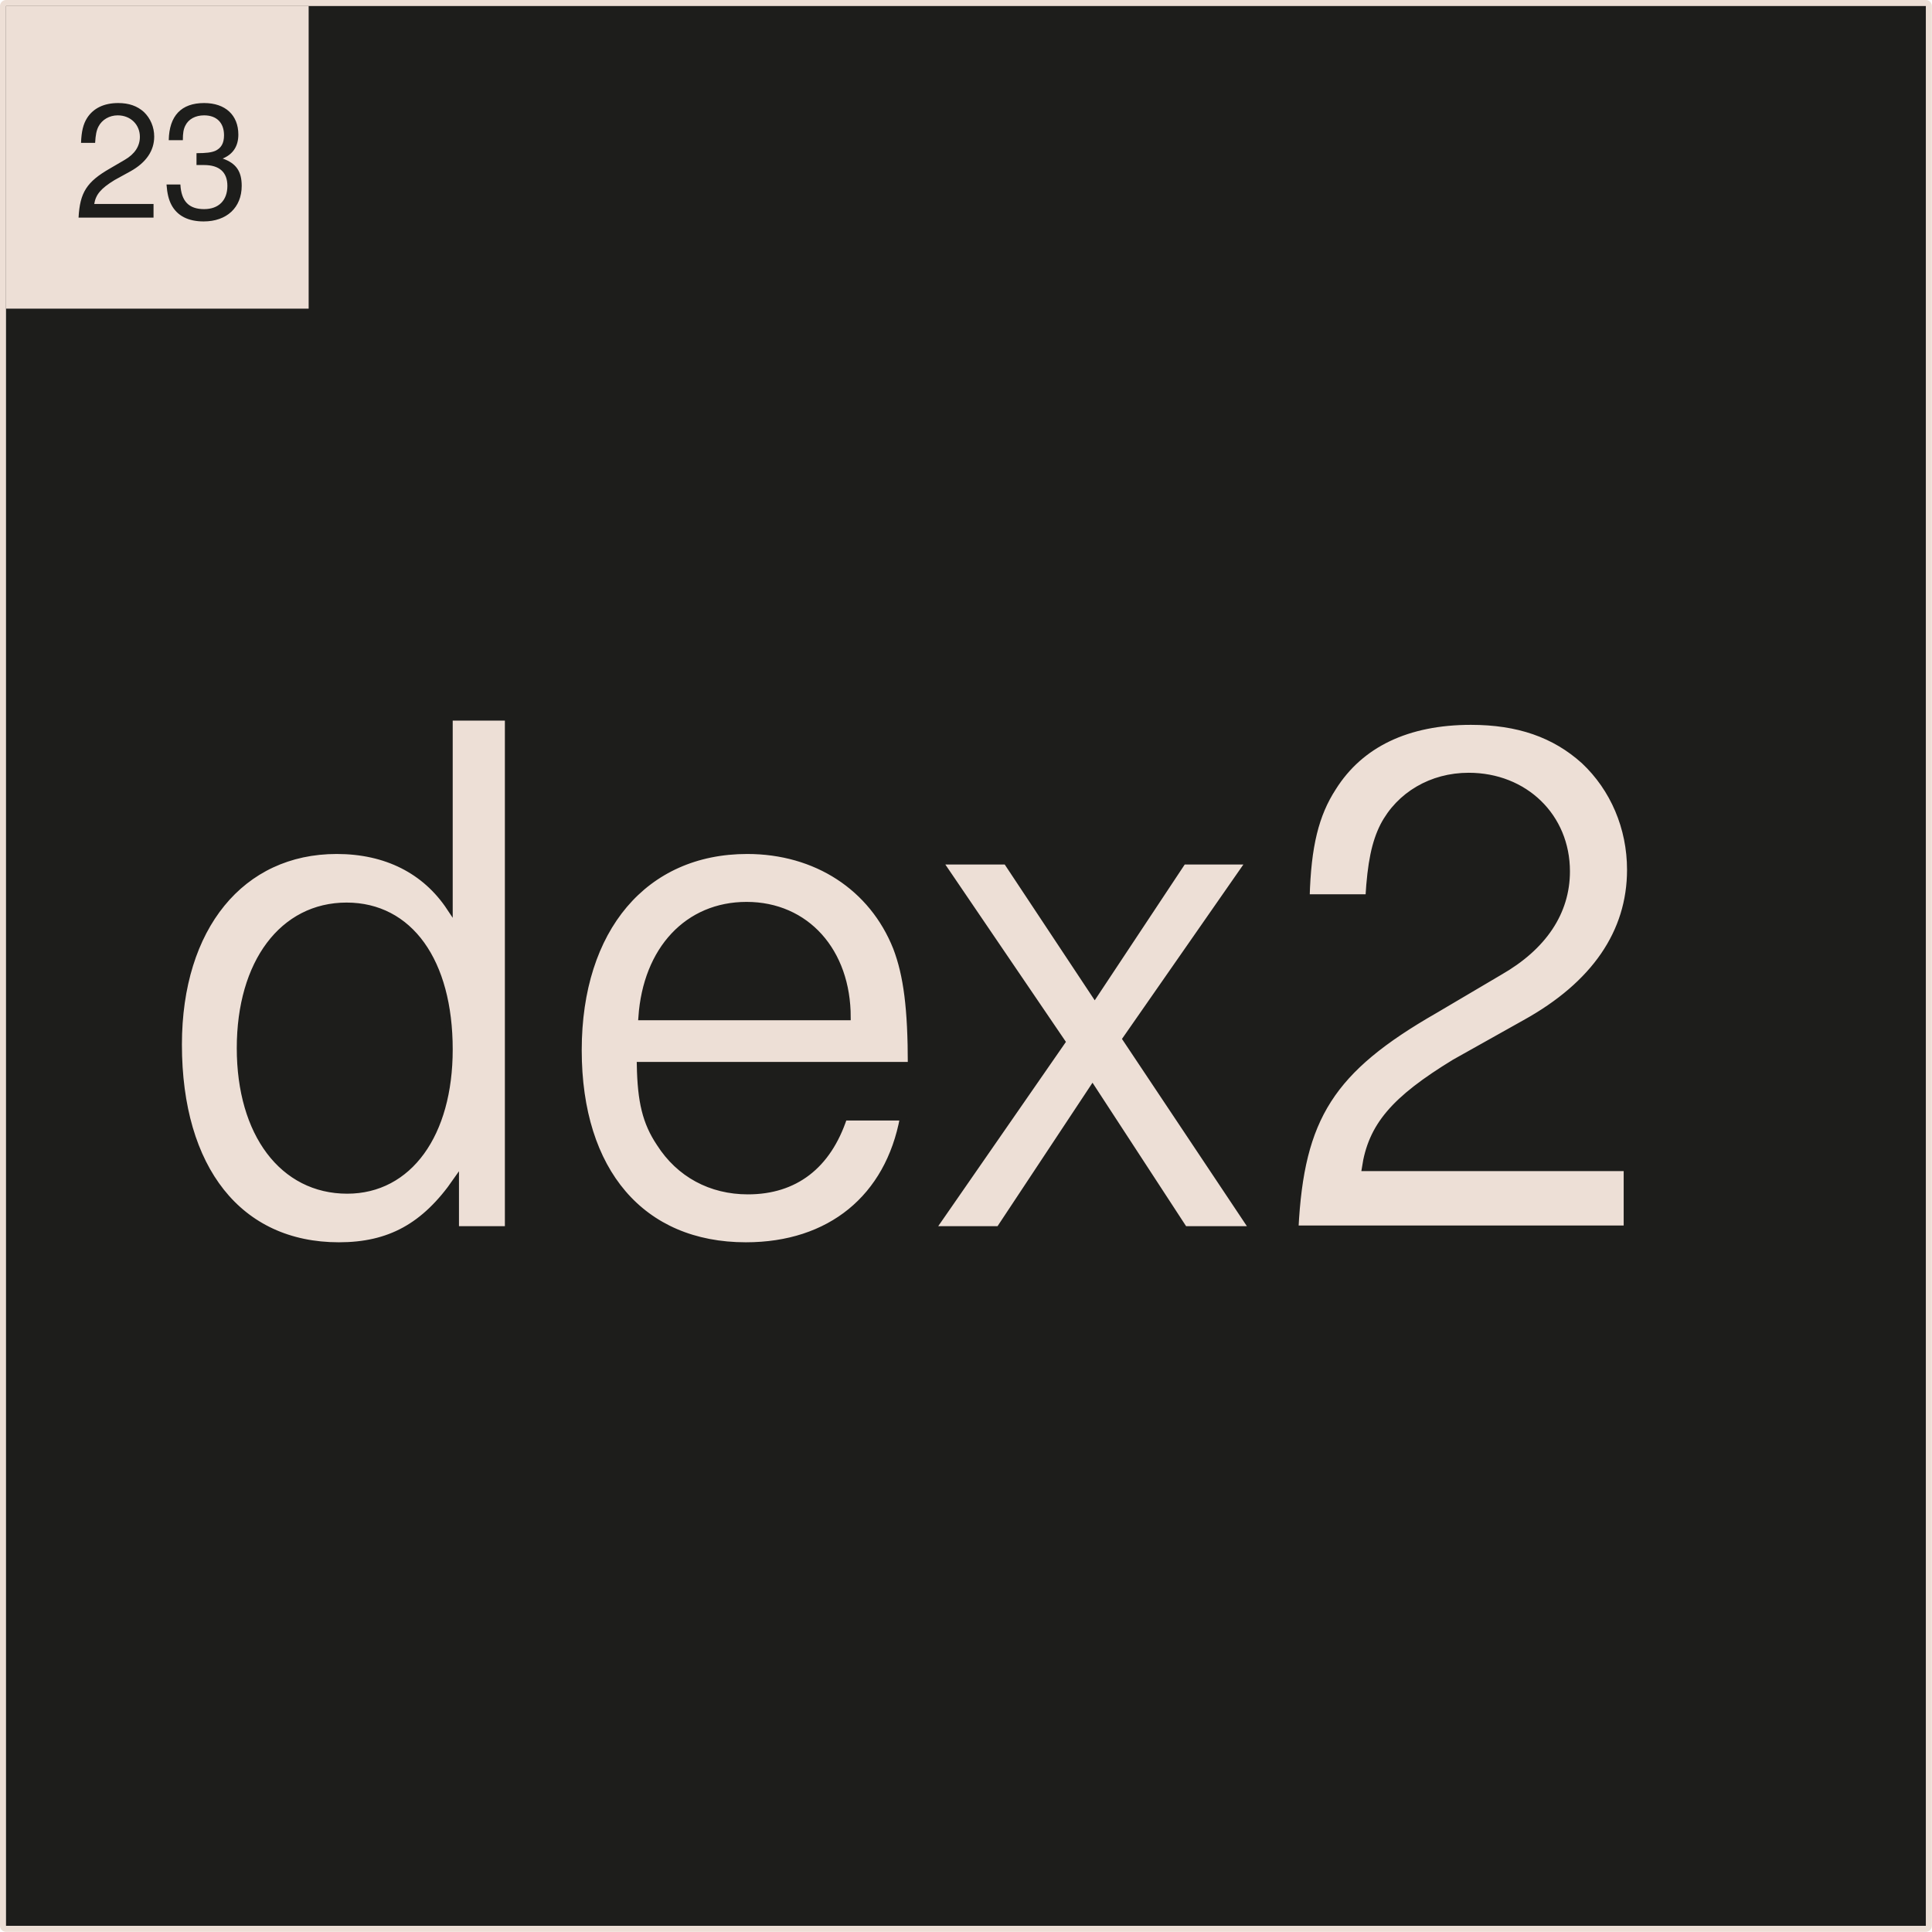
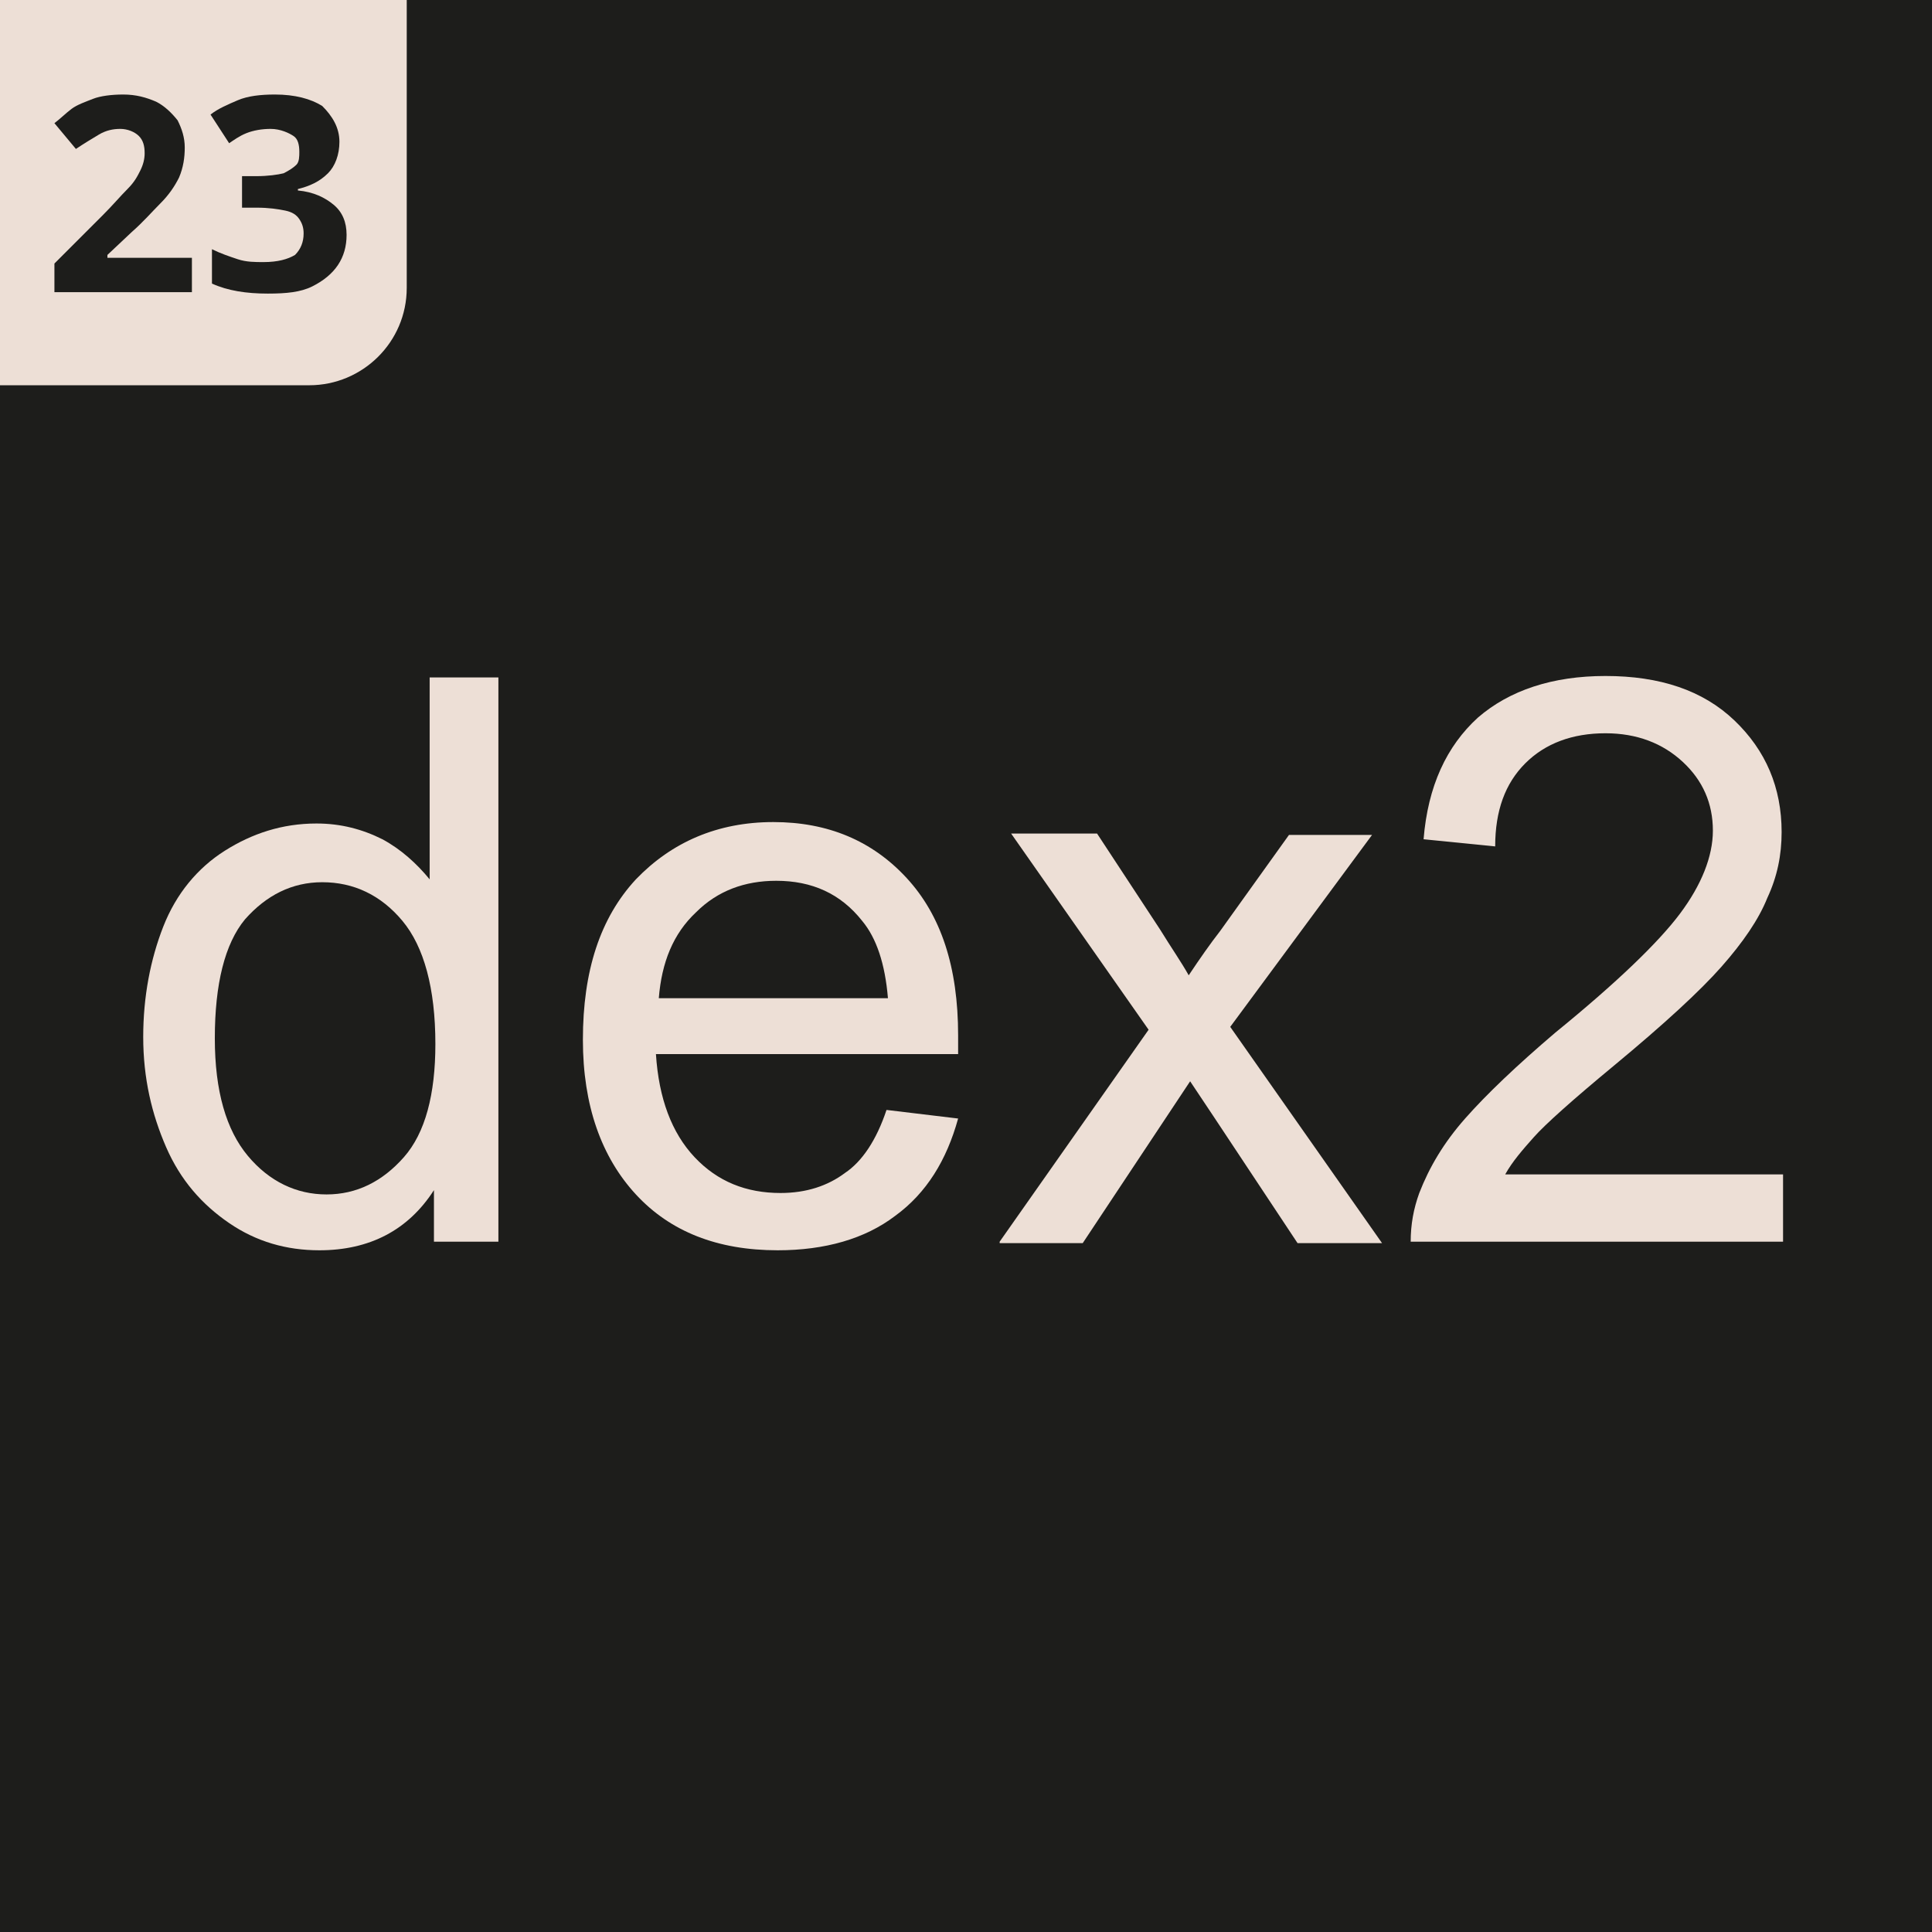
- <svg xmlns="http://www.w3.org/2000/svg" viewBox="0 0 134.89 134.89">
-   <defs>
-     <style>.d,.e{fill:#eddfd6;}.f,.g{fill:#1d1d1b;}.e{font-family:Helvetica-Bold, Helvetica;font-size:49px;stroke:#1d1d1b;stroke-miterlimit:10;stroke-width:.42px;}.g{font-family:Helvetica, Helvetica;font-size:11.07px;}</style>
-   </defs>
-   <g id="a" />
-   <g id="b">
-     <g id="c">
+ <svg xmlns="http://www.w3.org/2000/svg" version="1.1" id="Capa_1" x="0px" y="0px" viewBox="0 0 134.9 134.9" style="enable-background:new 0 0 134.9 134.9;" xml:space="preserve">
+   <style type="text/css">
+ 	.st0{fill:#1D1D1B;}
+ 	.st1{fill:#EDDFD6;}
+ 	.st2{fill:#222222;}
+ 	.st3{fill:#EDDFD6;stroke:#1D1D1B;stroke-width:0.42;stroke-linecap:round;stroke-linejoin:round;}
+ 	.st4{fill:#1D1D1B;stroke:#EDDFD6;stroke-width:0.42;stroke-miterlimit:10;}
+ 	.st5{fill:none;stroke:#1D1D1B;stroke-width:0.42;stroke-miterlimit:10;}
+ 	.st6{fill:#00AEEF;}
+ 	.st7{enable-background:new    ;}
+ 	.st8{fill:#EDDFD6;stroke:#1D1D1B;stroke-width:0.644;stroke-miterlimit:10;}
+ 	.st9{fill:#EDDFD6;stroke:#1D1D1B;stroke-width:0.607;stroke-miterlimit:10;}
+ 	.st10{fill:#EDDFD6;stroke:#1D1D1B;stroke-width:0.51;stroke-miterlimit:10;}
+ 	.st11{fill:#EDDFD6;stroke:#1D1D1B;stroke-width:0.42;stroke-miterlimit:10;}
+ 	.st12{fill:#EDDFD6;stroke:#1D1D1B;stroke-width:0.636;stroke-miterlimit:10;}
+ 	.st13{fill:#EDDFD6;stroke:#1D1D1B;stroke-width:0.6;stroke-miterlimit:10;}
+ 	.st14{fill:#EDDFD6;stroke:#1D1D1B;stroke-width:0.504;stroke-miterlimit:10;}
+ 	.st15{fill:#EDDFD6;stroke:#1D1D1B;stroke-width:0.422;stroke-miterlimit:10;}
+ 	.st16{fill:#1D1D1B;stroke:#EDDFD6;stroke-width:0.422;stroke-miterlimit:10;}
+ 	.st17{fill:none;stroke:#1D1D1B;stroke-width:0.422;stroke-miterlimit:10;}
+ 	.st18{fill:none;stroke:#EDDFD6;stroke-width:0.422;stroke-linecap:round;stroke-linejoin:round;}
+ 	.st19{fill:none;stroke:#EDDFD6;stroke-width:17;stroke-miterlimit:10;}
+ 	.st20{fill:#EDDFD6;stroke:#EDDFD6;stroke-width:0.42;stroke-miterlimit:10;}
+ 	.st21{fill:#EDDFD6;stroke:#1D1D1B;stroke-width:0.479;stroke-miterlimit:10;}
+ 	.st22{fill:#1D1D1B;stroke:#EDDFD6;stroke-width:0.479;stroke-miterlimit:10;}
+ 	.st23{fill:none;stroke:#1D1D1B;stroke-width:0.479;stroke-miterlimit:10;}
+ 	.st24{fill:none;stroke:#EDDFD6;stroke-width:0.479;stroke-miterlimit:10;}
+ 	.st25{fill:none;stroke:#EDDFD6;stroke-width:0.926;stroke-miterlimit:10;}
+ 	.st26{fill:#1D1D1B;stroke:#EDDFD6;stroke-width:0.53;stroke-miterlimit:10;}
+ 	.st27{fill:#1D1D1B;stroke:#EDDFD6;stroke-width:0.644;stroke-miterlimit:10;}
+ 	.st28{fill:#EDDFD6;stroke:#1D1D1B;stroke-width:0.644;stroke-miterlimit:10;}
+ 	.st29{fill:#EDDFD6;stroke:#1D1D1B;stroke-width:0.607;stroke-miterlimit:10;}
+ 	.st30{fill:#EDDFD6;stroke:#1D1D1B;stroke-width:0.51;stroke-miterlimit:10;}
+ 	.st31{fill:none;stroke:#EDDFD6;stroke-width:10.399;stroke-miterlimit:10;}
+ 	.st32{fill:#1D1D1B;stroke:#1D1D1B;stroke-width:0.42;stroke-linecap:round;stroke-linejoin:round;}
+ 	.st33{fill:none;stroke:#1D1D1B;stroke-width:0.42;stroke-linecap:round;stroke-miterlimit:10;}
+ 	.st34{fill:#231F20;}
+ 	.st35{fill:none;stroke:#231F20;stroke-width:0.319;}
+ 	.st36{font-family:'NotoSans-Bold';}
+ 	.st37{font-size:19px;}
+ </style>
+   <g id="_x32_3">
+     <rect x="-0.4" y="-0.4" class="st0" width="135.3" height="135.3" />
+     <g class="st7">
+       <path class="st1" d="M30.3,86.7v-3.6c-1.8,2.8-4.5,4.2-8,4.2c-2.3,0-4.4-0.6-6.3-1.9s-3.4-3-4.4-5.3s-1.6-4.8-1.6-7.7    c0-2.8,0.5-5.4,1.4-7.7c0.9-2.3,2.4-4.1,4.3-5.3c1.9-1.2,4-1.9,6.4-1.9c1.7,0,3.2,0.4,4.6,1.1c1.3,0.7,2.4,1.7,3.3,2.8V47.3h4.8    v39.4H30.3z M15,72.5c0,3.7,0.8,6.4,2.3,8.2c1.5,1.8,3.4,2.7,5.5,2.7c2.1,0,3.9-0.9,5.4-2.6c1.5-1.7,2.2-4.4,2.2-7.9    c0-3.9-0.8-6.8-2.3-8.6c-1.5-1.8-3.4-2.7-5.6-2.7c-2.1,0-3.9,0.9-5.4,2.6C15.7,65.9,15,68.7,15,72.5z" />
+       <path class="st1" d="M61.9,77.5l5,0.6c-0.8,2.9-2.2,5.2-4.4,6.8c-2.1,1.6-4.9,2.4-8.2,2.4c-4.2,0-7.5-1.3-9.9-3.9    c-2.4-2.6-3.7-6.2-3.7-10.8c0-4.8,1.2-8.5,3.7-11.2c2.5-2.6,5.7-4,9.6-4c3.8,0,6.9,1.3,9.3,3.9c2.4,2.6,3.6,6.2,3.6,11    c0,0.3,0,0.7,0,1.3H45.8c0.2,3.1,1.1,5.5,2.7,7.2c1.6,1.7,3.6,2.5,6,2.5c1.8,0,3.3-0.5,4.5-1.4C60.2,81.1,61.2,79.6,61.9,77.5z     M46,69.7H62c-0.2-2.4-0.8-4.2-1.8-5.4c-1.5-1.9-3.5-2.8-6-2.8c-2.2,0-4.1,0.7-5.6,2.2C47,65.2,46.2,67.2,46,69.7z" />
+       <path class="st1" d="M69.8,86.7l10.4-14.8l-9.6-13.7h6l4.4,6.7c0.8,1.3,1.5,2.3,2,3.2c0.8-1.2,1.5-2.2,2.2-3.1l4.8-6.7h5.8    l-9.9,13.4l10.6,15.1h-5.9l-5.9-8.9l-1.6-2.4l-7.5,11.3H69.8z" />
+       <path class="st1" d="M124.5,82.1v4.6h-26c0-1.2,0.2-2.3,0.6-3.4c0.7-1.8,1.7-3.5,3.2-5.2c1.5-1.7,3.6-3.7,6.3-6    c4.3-3.5,7.2-6.3,8.7-8.3c1.5-2,2.3-4,2.3-5.8c0-1.9-0.7-3.5-2.1-4.8c-1.4-1.3-3.2-2-5.4-2c-2.3,0-4.2,0.7-5.6,2.1    s-2.1,3.3-2.1,5.8l-5-0.5c0.3-3.7,1.6-6.5,3.8-8.5c2.2-1.9,5.2-2.9,8.9-2.9c3.8,0,6.8,1,9,3.1c2.2,2.1,3.3,4.7,3.3,7.8    c0,1.6-0.3,3.1-1,4.6c-0.6,1.5-1.7,3.1-3.2,4.8c-1.5,1.7-4,4-7.5,6.9c-2.9,2.4-4.8,4.1-5.6,5c-0.8,0.9-1.5,1.7-2,2.6H124.5z" />
+     </g>
+     <g>
+       <path class="st1" d="M-0.1-0.1h28.5v20.2c0,3.8-3.1,6.8-6.8,6.8H-0.1V-0.1z" />
+       <text transform="matrix(1 0 0 1 2.3971 -2.2321)" class="st0 st36 st37">23</text>
      <g>
-         <rect class="f" x=".21" y=".21" width="134.46" height="134.46" rx=".21" ry=".21" />
-         <path class="d" d="M134.46,.42V134.46H.42V.42H134.46m0-.42H.42c-.23,0-.42,.19-.42,.42V134.46c0,.23,.19,.42,.42,.42H134.46c.23,0,.42-.19,.42-.42V.42c0-.23-.19-.42-.42-.42h0Z" />
+         <path class="st0" d="M13.3,20.4H3.8v-2L7.2,15c0.7-0.7,1.2-1.3,1.7-1.8s0.7-0.9,0.9-1.3c0.2-0.4,0.3-0.8,0.3-1.2     c0-0.5-0.1-0.9-0.4-1.2S8.9,9,8.4,9c-0.5,0-1,0.1-1.5,0.4s-1,0.6-1.6,1L3.8,8.6C4.2,8.3,4.6,7.9,5,7.6c0.4-0.3,1-0.5,1.5-0.7     s1.3-0.3,2.1-0.3c0.9,0,1.6,0.2,2.3,0.5c0.6,0.3,1.1,0.8,1.5,1.3c0.3,0.6,0.5,1.2,0.5,1.9c0,0.7-0.1,1.4-0.4,2.1     c-0.3,0.6-0.7,1.2-1.3,1.8s-1.2,1.3-2,2l-1.7,1.6V18h5.9V20.4z" />
+         <path class="st0" d="M23.7,9.9c0,0.9-0.3,1.7-0.8,2.2c-0.6,0.6-1.3,0.9-2.1,1.1v0.1c1.1,0.1,1.9,0.5,2.5,1     c0.6,0.5,0.9,1.2,0.9,2.1c0,0.8-0.2,1.5-0.6,2.1s-1,1.1-1.8,1.5s-1.8,0.5-3.1,0.5c-1.5,0-2.8-0.2-3.9-0.7v-2.4     c0.6,0.3,1.2,0.5,1.8,0.7c0.6,0.2,1.2,0.2,1.8,0.2c1,0,1.7-0.2,2.2-0.5c0.4-0.4,0.6-0.9,0.6-1.5c0-0.4-0.1-0.7-0.3-1     c-0.2-0.3-0.5-0.5-1-0.6c-0.5-0.1-1.1-0.2-2-0.2h-1v-2.2h1c0.8,0,1.5-0.1,1.9-0.2c0.4-0.2,0.7-0.4,0.9-0.6s0.2-0.6,0.2-0.9     c0-0.5-0.1-0.9-0.4-1.1S19.6,9,18.9,9c-0.6,0-1.2,0.1-1.7,0.3S16.3,9.8,16,10l-1.3-2c0.5-0.4,1.2-0.7,1.9-1s1.6-0.4,2.6-0.4     c1.4,0,2.5,0.3,3.3,0.8C23.2,8.1,23.7,8.9,23.7,9.9z" />
      </g>
-       <rect class="d" x=".42" y=".42" width="21.13" height="21.13" />
-       <text class="g" transform="translate(5.11 15.21)">
-         <tspan x="0" y="0">23</tspan>
-       </text>
-       <text class="e" transform="translate(11.21 85.82)">
-         <tspan x="0" y="0">dex2</tspan>
-       </text>
    </g>
  </g>
</svg>
